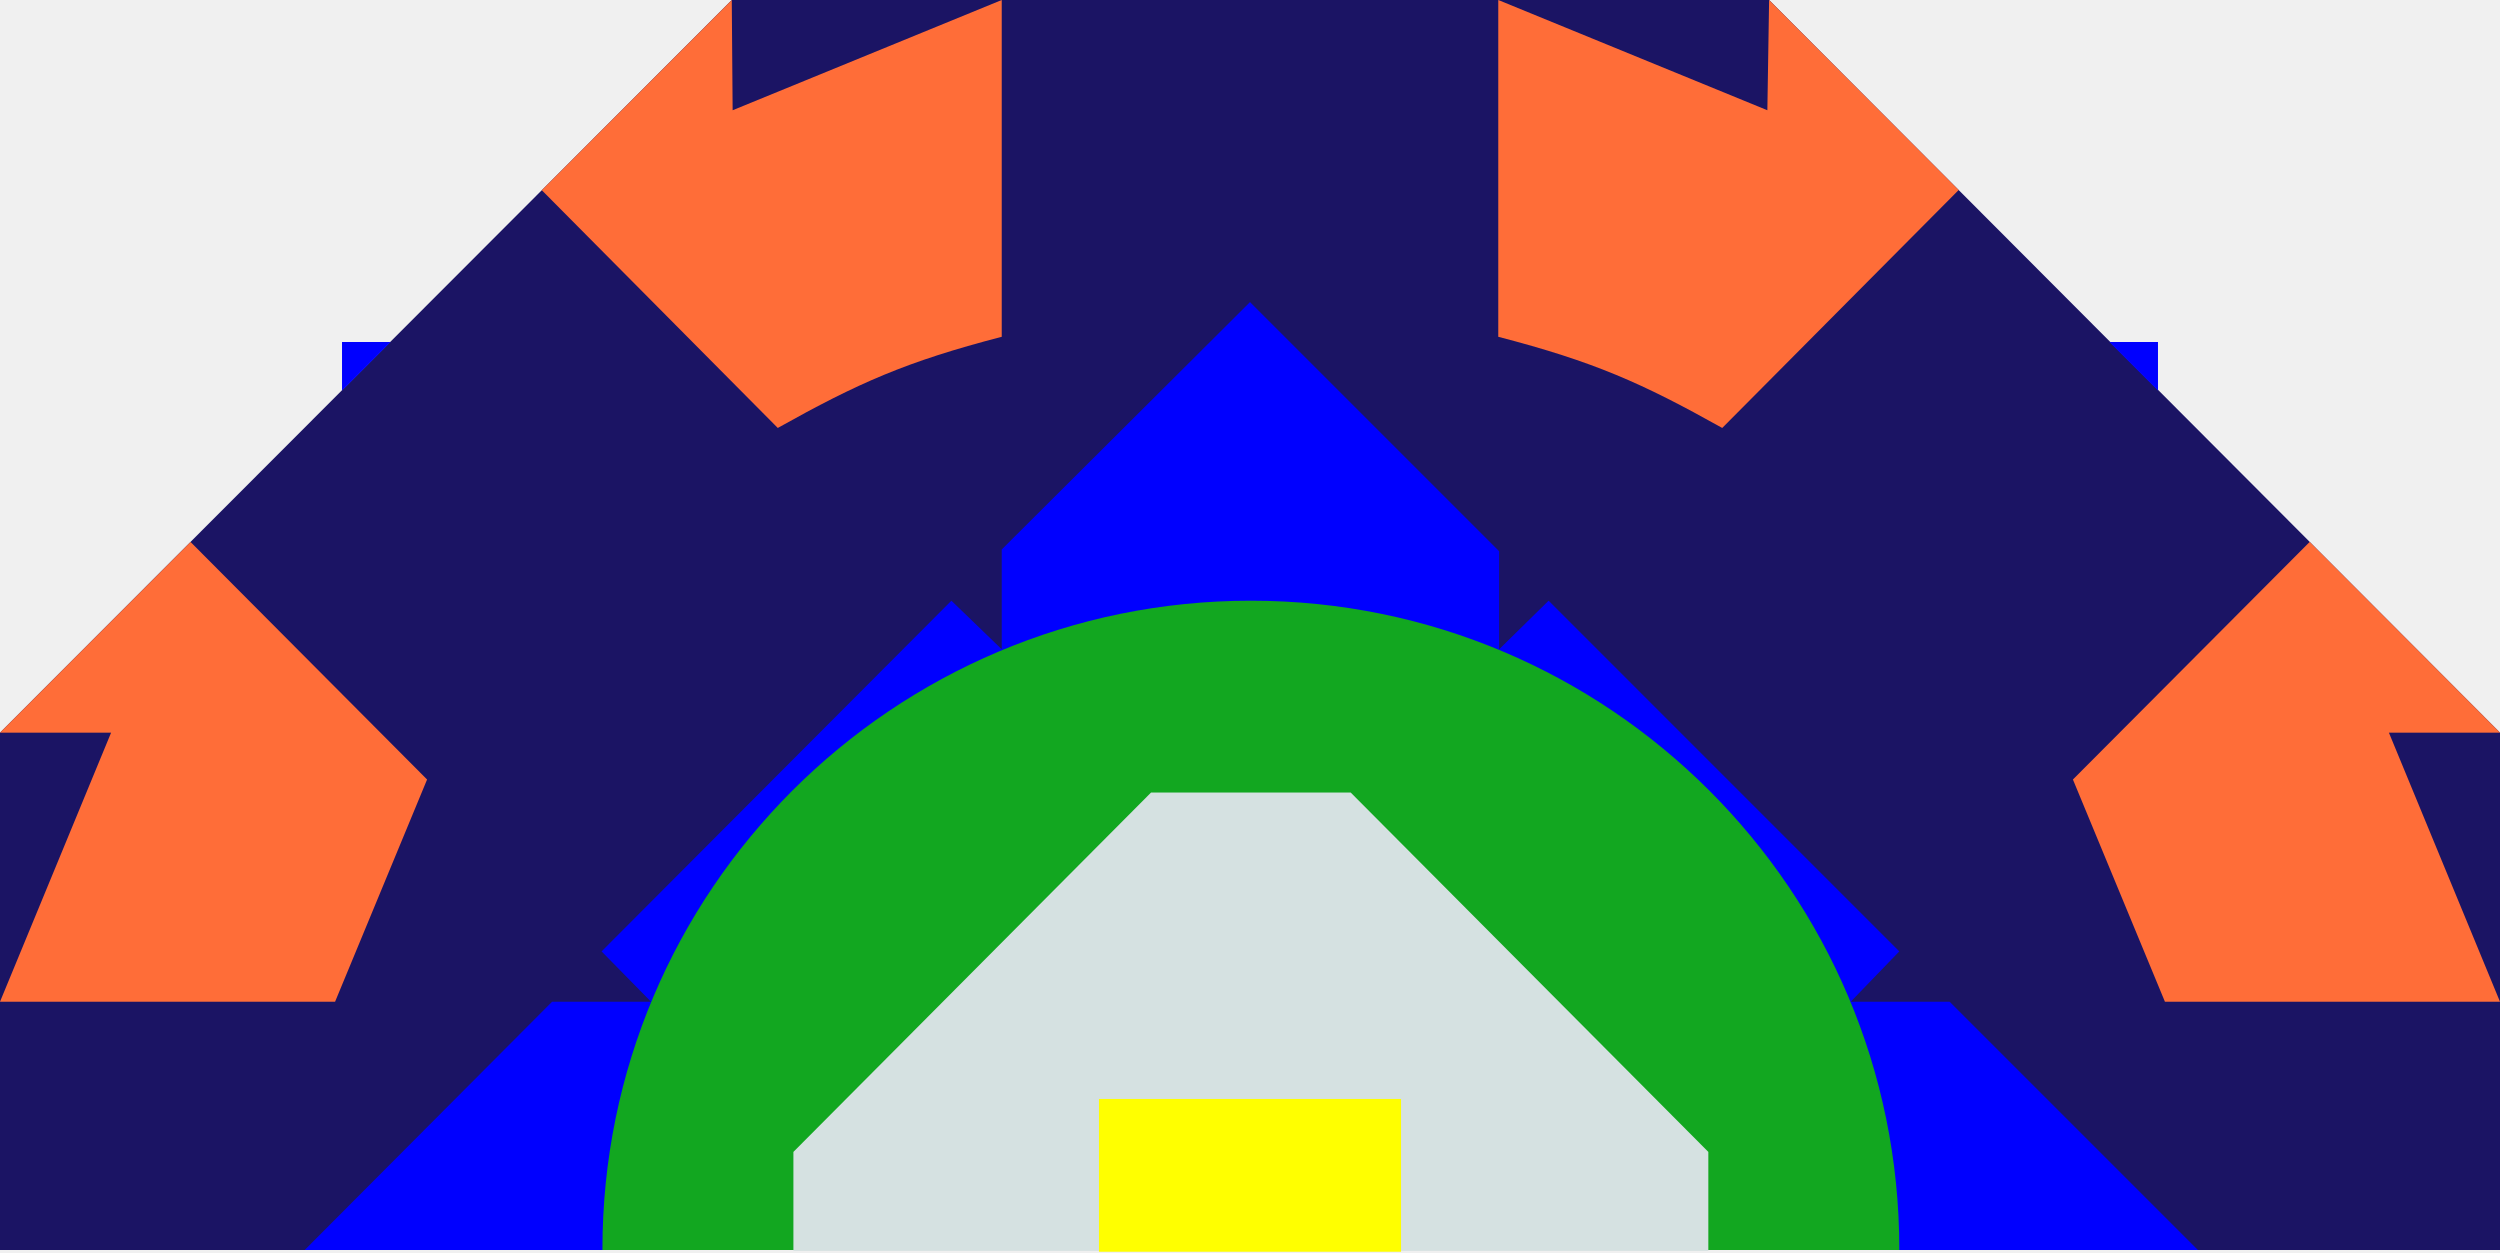
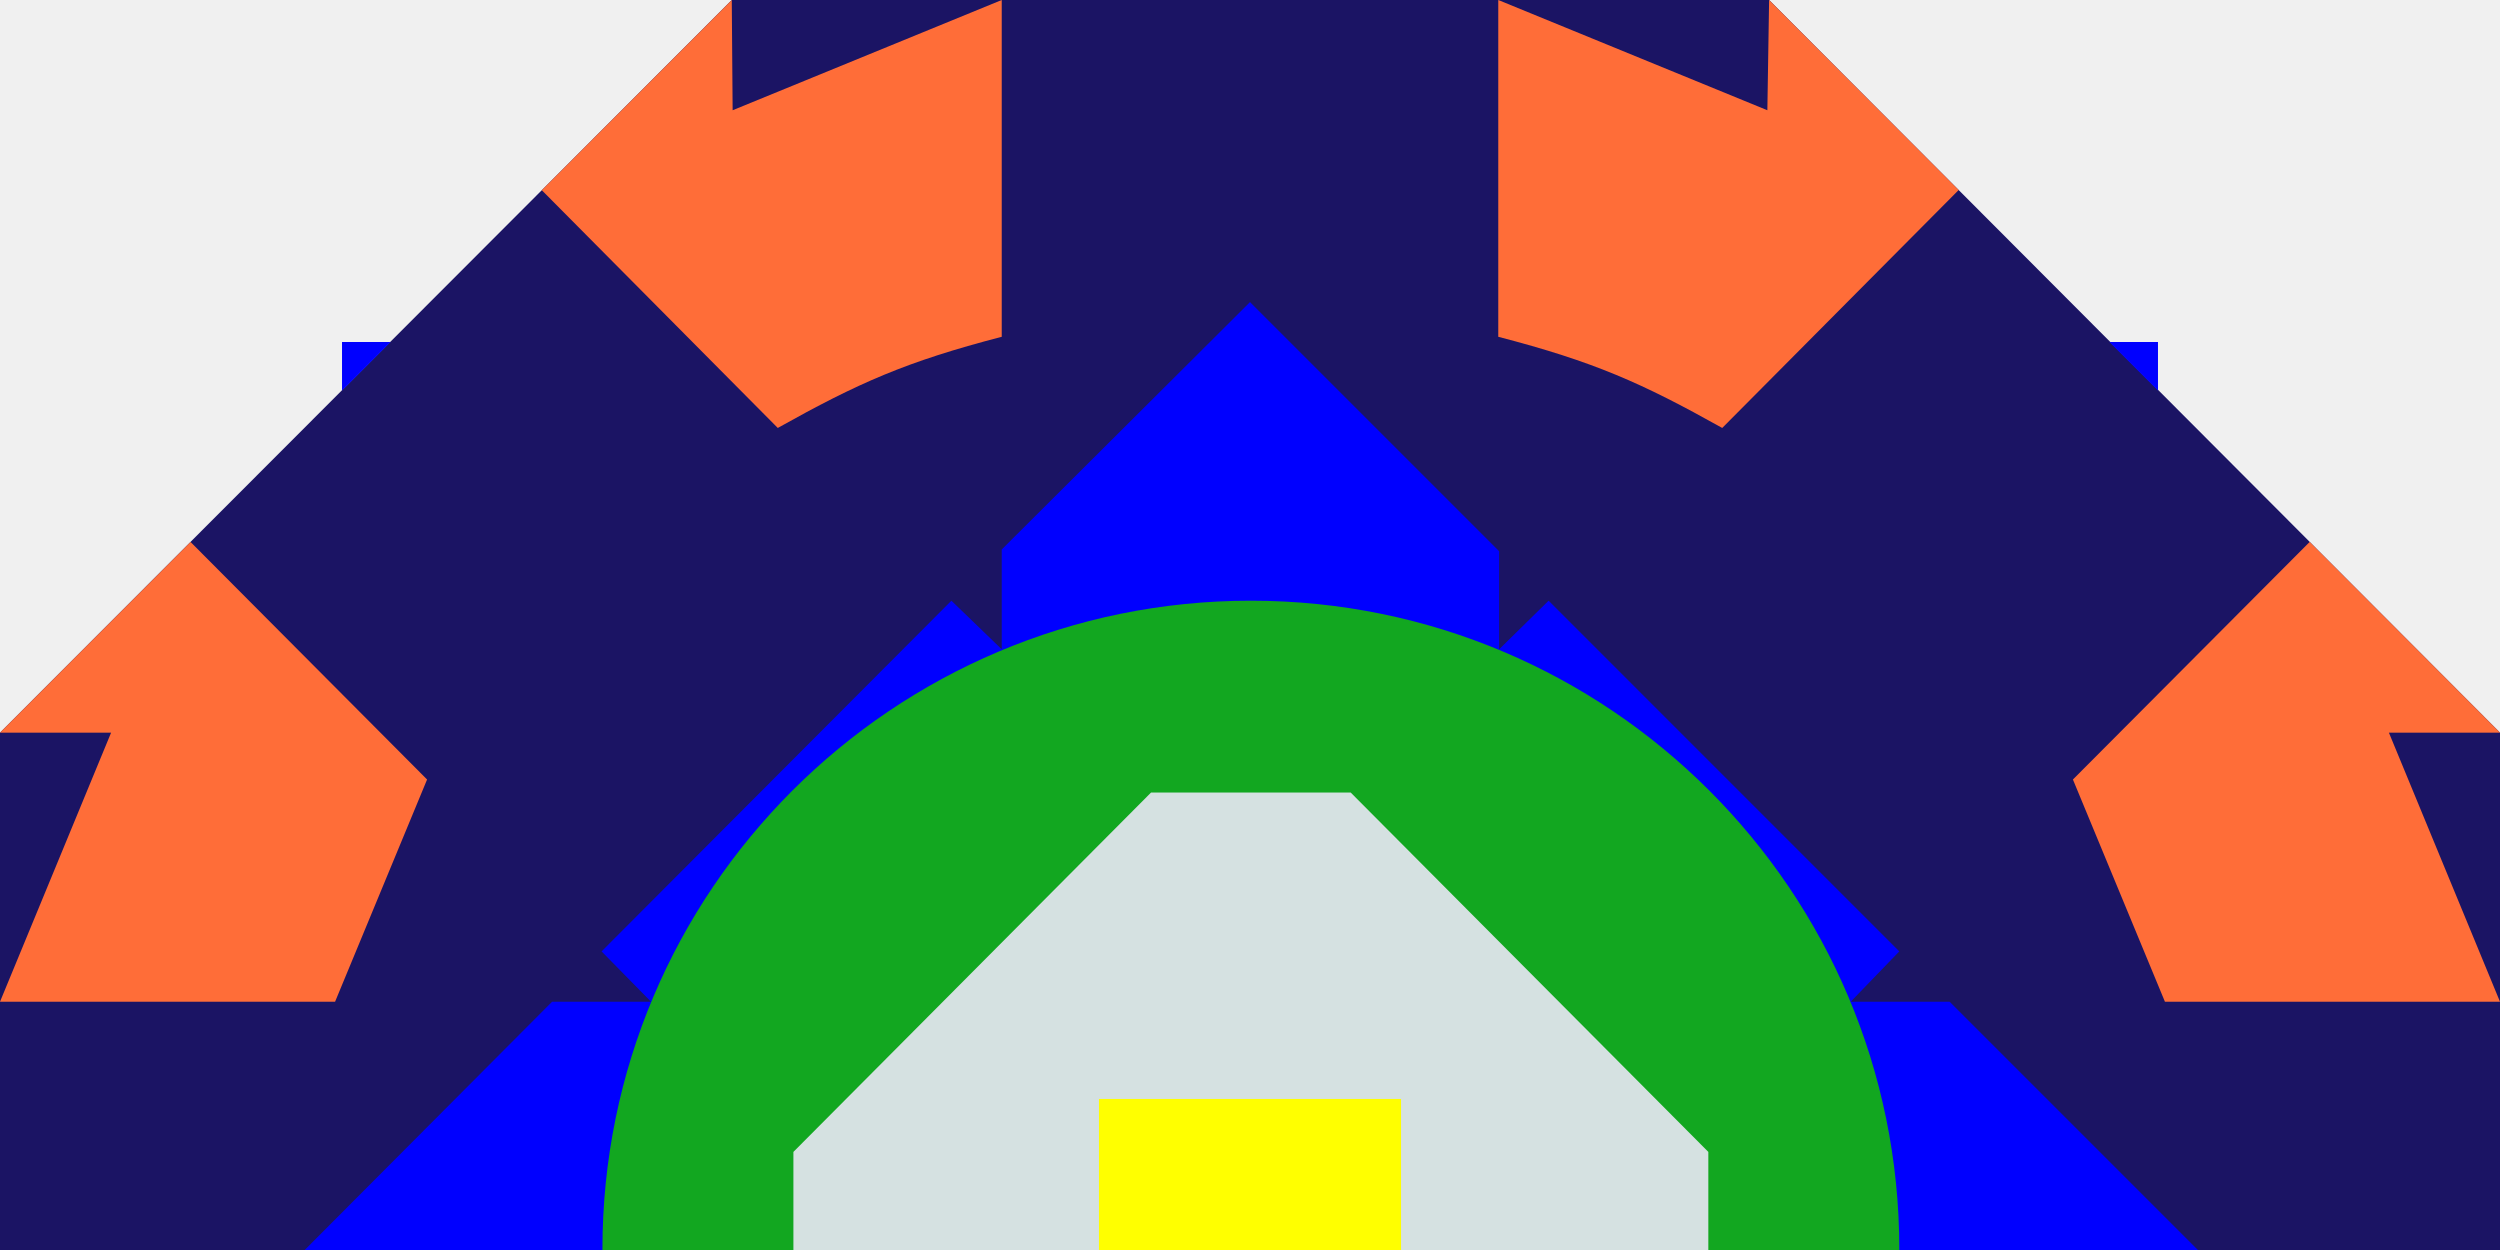
- <svg xmlns="http://www.w3.org/2000/svg" width="1920" height="962" viewBox="0 0 1920 962" fill="none">
-   <g id="anim-decor">
+ <svg xmlns="http://www.w3.org/2000/svg" width="1920" height="960" viewBox="0 0 1920 960" fill="none">
+   <g id="anim-decor" clip-path="url(#clip0_7016_104)">
    <g id="group">
      <path id="anim-decor-bg-1" d="M562 0H1358.67L1920 562.667V960H0V562.667L562 0Z" fill="#1B1464" />
-       <path id="anim-decor-bg-2" d="M960 232L769.333 422V498.667L730.667 461.333L462 730.667L500 769.333H424L234 960H1688L1497.33 769.333H1421.33L1458.67 730.667L1189.33 461.333L1151.33 498.667V423.333L960 232Z" fill="#0000FF" />
+       <path id="anim-decor-bg-2" d="M960 232L769.333 422V498.667L730.667 461.333L462 730.667L500 769.333H424L234 960L424 1150.67H500L462 1189.33L730.667 1458.67L769.333 1421.33V1498L960 1688L1151.33 1496.67V1421.33L1189.33 1458.67L1458.67 1189.33L1421.33 1150.67H1497.33L1688 960L1497.33 769.333H1421.33L1458.67 730.667L1189.33 461.333L1151.33 498.667V423.333L960 232Z" fill="#0000FF" />
      <path id="anim-decor-figure-top-left" d="M416.09 146.064L597.333 328.667C659.018 294.149 695.956 277.697 769.333 258.667V0L562.666 84.668L561.999 0.005L416.09 146.064Z" fill="#FF6D38" />
      <path id="anim-decor-figure-top-right" d="M1504.25 145.939L1322.67 328.667C1260.98 294.149 1224.04 277.697 1150.67 258.667V0L1357.33 84.668L1358.67 0L1504.25 145.939Z" fill="#FF6D38" />
      <path id="anim-decor-figure-bottom-left" d="M146.341 416.232L328 598.667L257.333 769.333H0L85.333 562.667H0L146.341 416.232Z" fill="#FF6D38" />
      <path id="anim-decor-figure-bottom-right" d="M1773.85 416.181L1592 598.667L1662.67 769.334H1920L1834.67 562.667H1920L1773.85 416.181Z" fill="#FF6D38" />
      <path id="anim-decor-triangle-top-left" d="M262.667 300V262.667H300L262.667 300Z" fill="#0000FF" />
      <path id="anim-decor-triangle-top-right" d="M1657.33 300V262.667H1620L1657.33 300Z" fill="#0000FF" />
-       <path id="anim-decor-circle-center" d="M960.667 461.333C1235.7 461.333 1458.67 684.296 1458.67 959.333C1458.67 959.556 1458.66 959.778 1458.66 960H462.67C462.669 959.778 462.667 959.556 462.667 959.333C462.667 684.296 685.629 461.333 960.667 461.333Z" fill="#12A720" />
-       <path id="anim-decor-rhomb-center" d="M609.333 960.667V884.667L884 608.667H1037.33L1312 884.667V960.667H609.333Z" fill="#D5E1E1" />
-       <rect id="anim-decor-square-center" x="844" y="844" width="232" height="117.333" fill="#FFFF00" />
+       <path id="anim-decor-circle-center" d="M960.667 461.333C1235.7 461.333 1458.67 684.296 1458.67 959.333C1458.67 959.556 1458.66 959.778 1458.66 960C1458.66 960.222 1458.67 960.444 1458.67 960.667C1458.67 1235.7 1235.7 1458.67 960.667 1458.67C685.629 1458.67 462.667 1235.7 462.667 960.667C462.667 960.444 462.669 960.222 462.67 960C462.669 959.778 462.667 959.556 462.667 959.333C462.667 684.296 685.629 461.333 960.667 461.333Z" fill="#12A720" />
+       <path id="anim-decor-rhomb-center" d="M609.333 960.667V960V884.667L884 608.667H1037.33L1312 884.667V960V960.667V1036L1037.33 1312H884L609.333 1036V960.667Z" fill="#D5E1E1" />
+       <path id="anim-decor-square-center" d="M844 844H1076V961.333V1078.67H844V961.333V844Z" fill="#FFFF00" />
    </g>
  </g>
+   <defs>
+     <clipPath id="clip0_7016_104">
+       <rect width="1920" height="960" fill="white" />
+     </clipPath>
+   </defs>
</svg>
